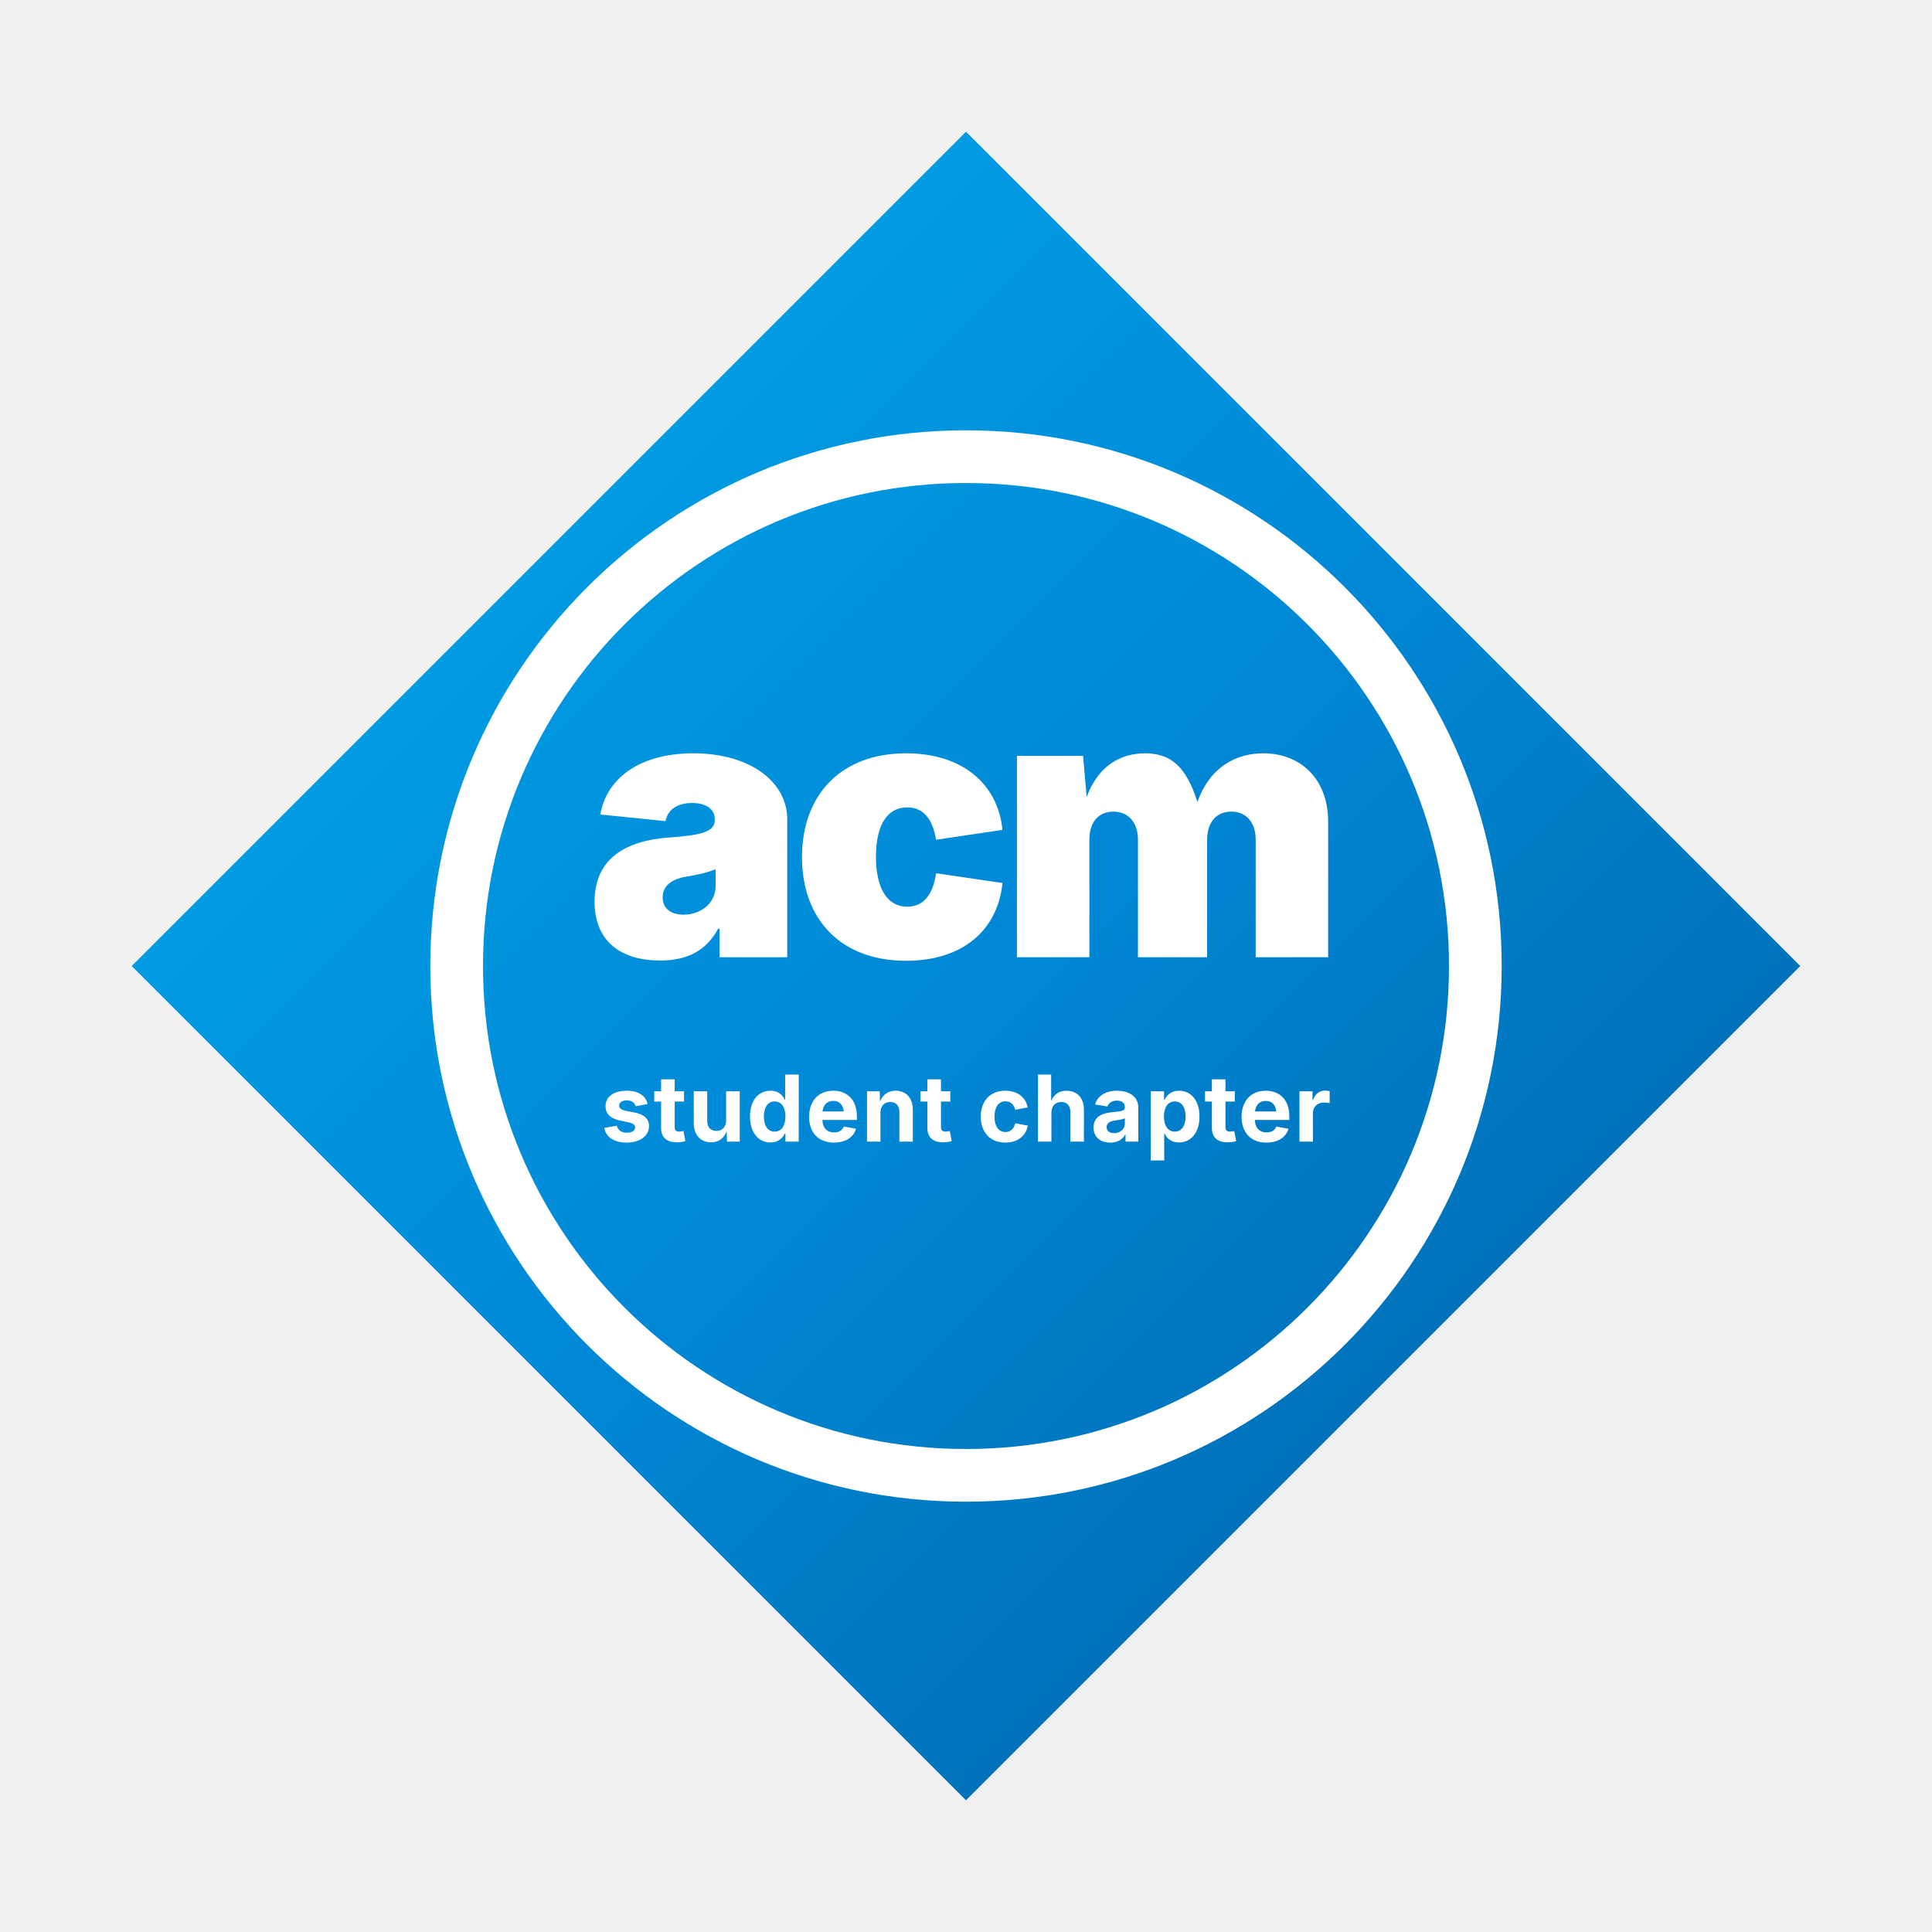
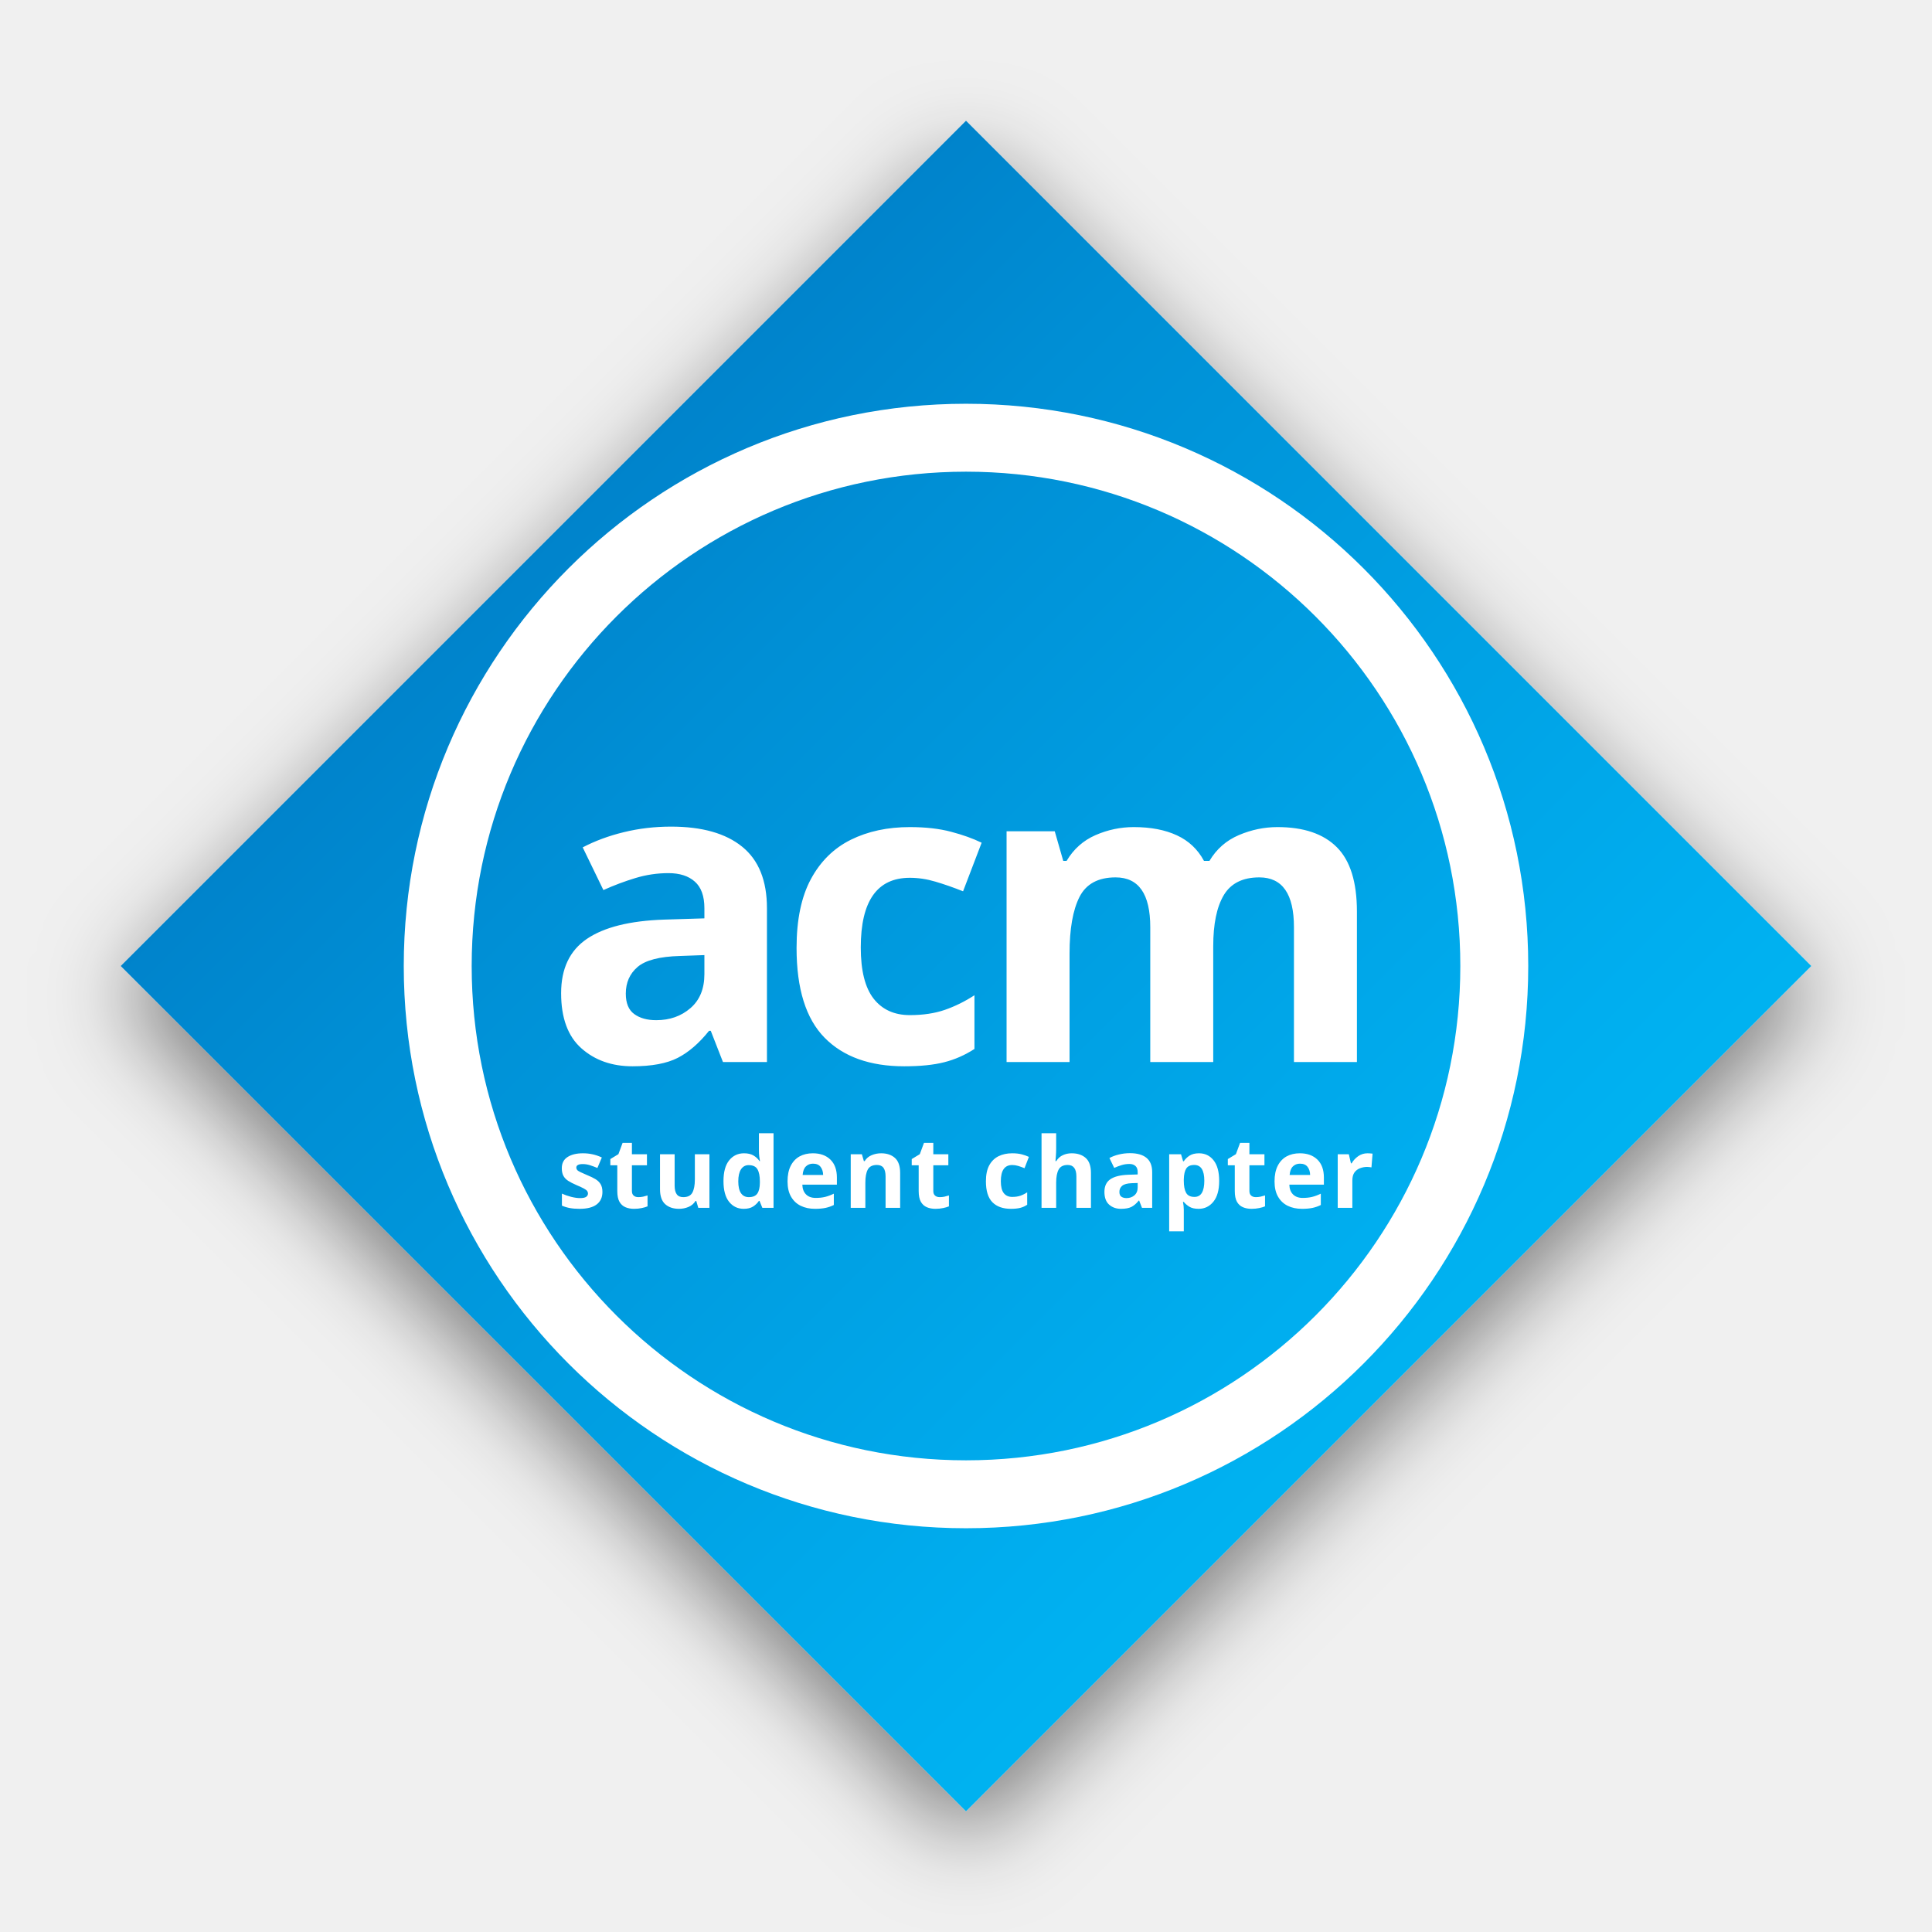
- <svg xmlns="http://www.w3.org/2000/svg" viewBox="0 0 220 220" fill="none" width="100%" height="100%">
+ <svg xmlns="http://www.w3.org/2000/svg" viewBox="0 0 512 512" width="100%" height="100%">
  <defs>
-     <linearGradient id="favDiamondGrad" x1="0%" y1="0%" x2="100%" y2="100%">
-       <stop offset="0%" stop-color="#00AEEF" />
-       <stop offset="50%" stop-color="#0088D6" />
-       <stop offset="100%" stop-color="#005B9E" />
+     <linearGradient id="acmDiamondGrad" x1="0%" y1="0%" x2="100%" y2="100%">
+       <stop offset="0%" stop-color="#0066B3" />
+       <stop offset="35%" stop-color="#008FD5" />
+       <stop offset="70%" stop-color="#00AEEF" />
+       <stop offset="100%" stop-color="#00C8F8" />
    </linearGradient>
+     <filter id="tabShadow" x="-20%" y="-20%" width="140%" height="140%">
+       <feDropShadow dx="0" dy="8" stdDeviation="12" flood-color="#000000" flood-opacity="0.5" />
+     </filter>
  </defs>
-   <polygon points="110,15 205,110 110,205 15,110" fill="url(#favDiamondGrad)" />
-   <circle cx="110" cy="110" r="58" fill="none" stroke="#FFFFFF" stroke-width="6" />
-   <text x="110" y="109" text-anchor="middle" fill="#FFFFFF" font-family="'Inter', 'Montserrat', 'Helvetica Neue', Arial, sans-serif" font-weight="900" font-size="42" letter-spacing="-0.04em">acm</text>
-   <text x="110" y="130" text-anchor="middle" fill="#FFFFFF" font-family="'Inter', 'Montserrat', 'Helvetica Neue', Arial, sans-serif" font-weight="700" font-size="10.5" letter-spacing="0.01em">student chapter</text>
+   <g filter="url(#tabShadow)">
+     <polygon points="256,32 480,256 256,480 32,256" fill="url(#acmDiamondGrad)" />
+   </g>
+   <circle cx="256" cy="256" r="140" fill="none" stroke="#FFFFFF" stroke-width="18" />
+   <text x="256" y="256" text-anchor="middle" dominant-baseline="central" fill="#FFFFFF" font-family="sans-serif" font-weight="900" font-size="112" letter-spacing="-0.05em" transform="translate(0, -18)">acm</text>
+   <text x="256" y="310" text-anchor="middle" dominant-baseline="central" fill="#FFFFFF" font-family="sans-serif" font-weight="700" font-size="26" letter-spacing="0.02em">student chapter</text>
</svg>
